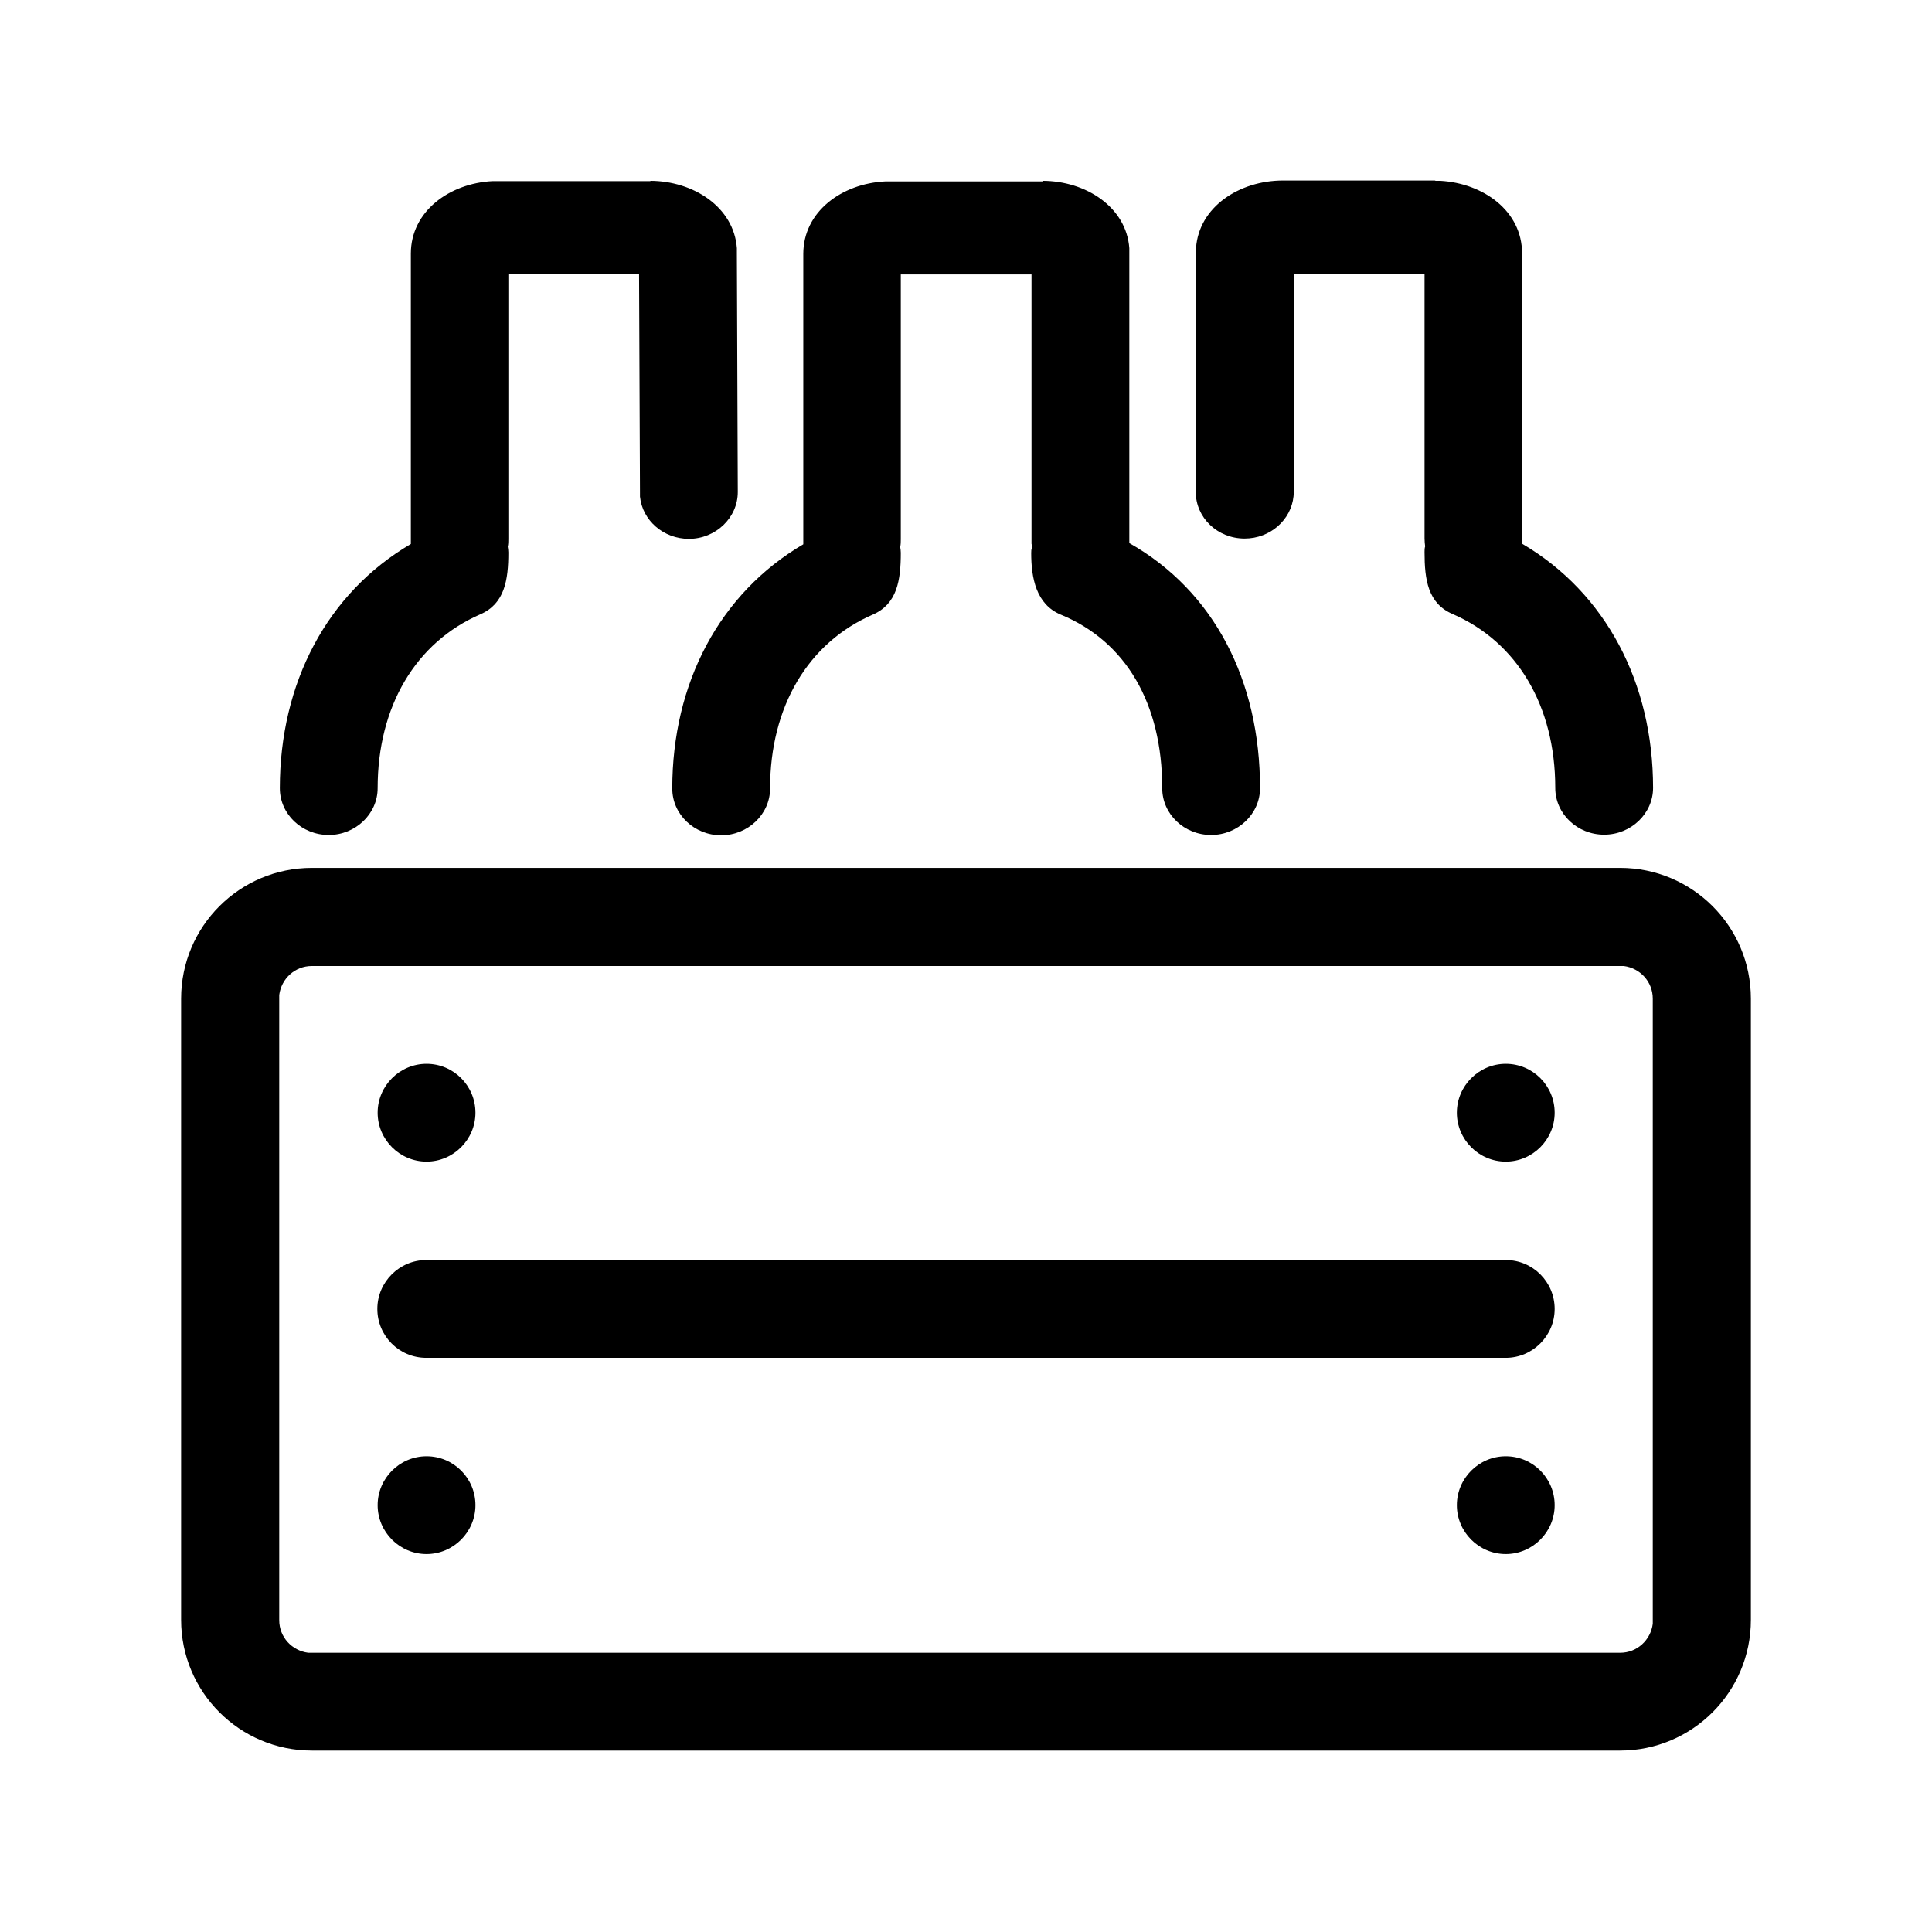
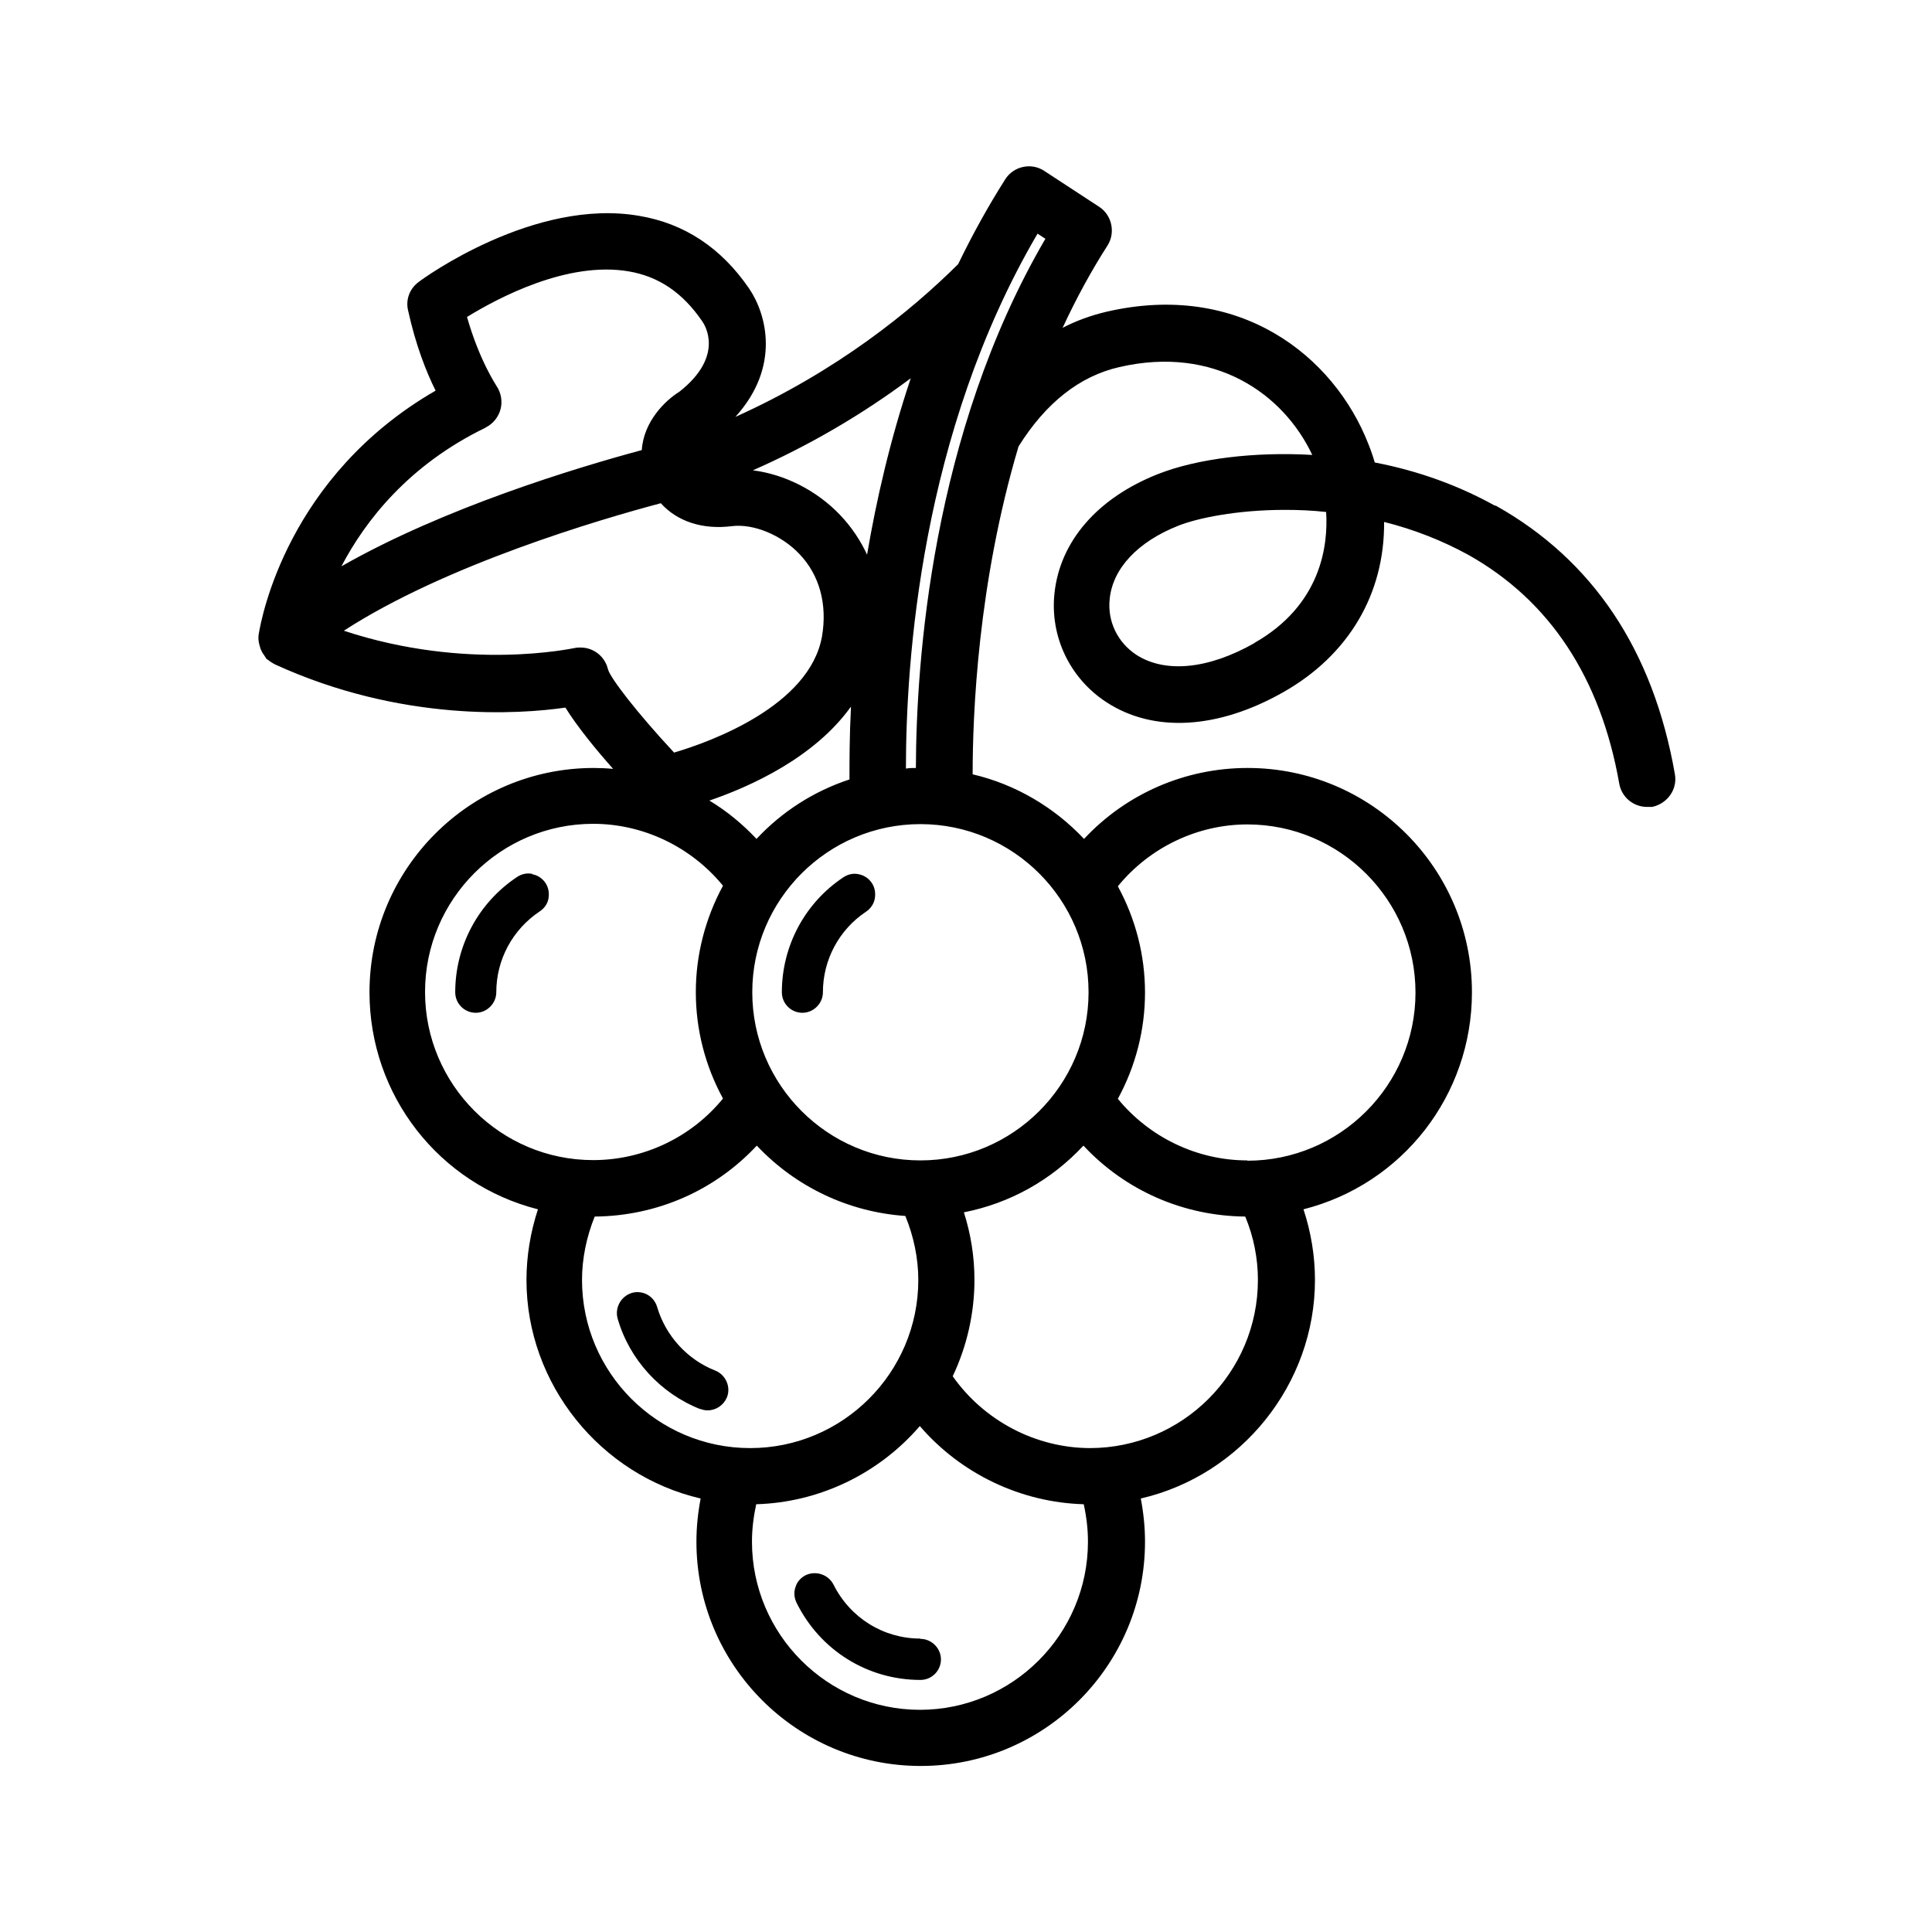
- <svg xmlns="http://www.w3.org/2000/svg" id="ap" viewBox="0 0 64 64">
-   <g id="aq">
-     <path id="ar" d="m53.67,28.75c2.39,0,4.33,1.94,4.33,4.33v20.58c0,2.39-1.94,4.33-4.33,4.33H10.33c-2.39,0-4.33-1.94-4.33-4.33v-20.58c0-2.39,1.94-4.33,4.33-4.33h43.33Zm0,3.25H10.33c-.56,0-1.01.42-1.08.96v.13s0,20.58,0,20.58c0,.56.42,1.01.96,1.08h.13s43.33,0,43.33,0c.56,0,1.01-.42,1.08-.96v-.13s0-20.58,0-20.58c0-.56-.42-1.01-.96-1.08h-.13Zm-3.79,16.24c.9,0,1.62.73,1.62,1.62s-.73,1.62-1.62,1.62-1.62-.73-1.62-1.62.73-1.62,1.62-1.62Zm-35.75,0c.9,0,1.62.73,1.62,1.62s-.73,1.62-1.62,1.62-1.62-.73-1.62-1.62.73-1.62,1.62-1.62Zm35.75-6.5c.9,0,1.62.73,1.62,1.62s-.73,1.62-1.62,1.62H14.12c-.9,0-1.62-.73-1.62-1.62s.73-1.62,1.62-1.62h35.75Zm-35.75-6.5c.9,0,1.62.73,1.62,1.62s-.73,1.62-1.62,1.62-1.62-.73-1.62-1.62.73-1.62,1.62-1.62Zm35.75,0c.9,0,1.62.73,1.62,1.62s-.73,1.62-1.62,1.62-1.62-.73-1.62-1.62.73-1.62,1.62-1.62Zm-15.35-29.25c1.44,0,2.78.87,2.88,2.23v.17s0,9.46,0,9.46v.14c2.81,1.59,4.33,4.56,4.33,8.12,0,.85-.73,1.55-1.62,1.55s-1.62-.69-1.62-1.55c0-2.8-1.2-4.86-3.36-5.75-.82-.34-.98-1.22-.98-2.04,0-.06,0-.13.03-.18,0-.04-.01-.09-.02-.13v-.15s0-8.77,0-8.77h-4.33v8.77c0,.09,0,.17-.02.26.01.06.02.12.02.19,0,.91-.12,1.7-.93,2.05-2.14.93-3.4,3.05-3.4,5.76,0,.85-.73,1.55-1.62,1.55s-1.62-.69-1.62-1.55c0-3.48,1.56-6.46,4.34-8.09,0,0,0,0,0-.01v-.15s0-9.46,0-9.46c0-1.4,1.28-2.33,2.71-2.4h.18s5.06,0,5.06,0Zm-13,0c1.44,0,2.78.87,2.88,2.23v.17s.03,7.91.03,7.91c0,.85-.73,1.55-1.62,1.55-.84,0-1.54-.61-1.62-1.4v-.15s-.03-7.22-.03-7.22h-4.33v8.77c0,.09,0,.17-.02.26.01.06.02.12.02.19,0,.91-.12,1.7-.93,2.05-2.14.93-3.4,3.05-3.4,5.76,0,.85-.73,1.55-1.62,1.55s-1.62-.69-1.62-1.55c0-3.48,1.56-6.46,4.34-8.09,0,0,0,0,0-.01v-.15s0-9.46,0-9.46c0-1.4,1.28-2.33,2.71-2.4h.18s5.06,0,5.06,0Zm26,0h.18c1.43.08,2.71,1,2.71,2.4v9.61s0,0,0,.01c2.78,1.63,4.34,4.62,4.34,8.09,0,.85-.73,1.55-1.62,1.55s-1.62-.69-1.62-1.55c0-2.71-1.26-4.83-3.4-5.76-.82-.35-.93-1.14-.93-2.05,0-.07,0-.13.02-.19-.01-.08-.02-.17-.02-.26v-8.77h-4.33v7.22s-.01.15-.01.15c-.08.78-.77,1.4-1.62,1.4-.9,0-1.62-.69-1.62-1.55v-7.91s.01-.17.01-.17c.1-1.36,1.44-2.23,2.88-2.23h5.06Z" style="fill-rule:evenodd;" />
-   </g>
+ <svg xmlns="http://www.w3.org/2000/svg" id="d" viewBox="0 0 64 64">
+   <path d="m49.52,16.75c-1.19-.66-2.52-1.15-3.98-1.43-.06-.21-.13-.41-.21-.61-1.14-2.92-4.27-5.41-8.69-4.38-.5.12-.98.29-1.44.53.45-.97.95-1.89,1.49-2.73.27-.43.14-1.01-.28-1.28l-1.82-1.19c-.21-.14-.46-.18-.7-.13-.24.05-.46.2-.59.41-.56.88-1.07,1.8-1.56,2.81-1.55,1.54-4,3.54-7.38,5.06,1.5-1.65,1.04-3.4.45-4.26-.92-1.34-2.14-2.15-3.64-2.4-3.47-.6-7.15,2.07-7.3,2.19-.3.22-.44.59-.35.95.25,1.14.6,2.03.91,2.65-4.9,2.83-5.77,7.52-5.86,8.07-.02.11-.01.22.02.34l.04.14c.03.07.06.14.11.2l.09.14.05.03s.1.08.16.11l.07.04c4.2,1.92,8.1,1.65,9.62,1.43.39.63,1.02,1.4,1.58,2.03-.21-.02-.43-.03-.64-.03-4.1,0-7.43,3.33-7.43,7.43,0,3.42,2.31,6.36,5.58,7.19-.25.76-.38,1.56-.38,2.34,0,3.45,2.45,6.47,5.77,7.24-.09.47-.14.95-.14,1.43,0,4.1,3.33,7.43,7.43,7.43s7.43-3.33,7.43-7.43c0-.48-.05-.96-.14-1.43,3.33-.77,5.77-3.79,5.77-7.24,0-.79-.13-1.58-.38-2.34,3.27-.83,5.58-3.77,5.58-7.19,0-4.1-3.33-7.43-7.43-7.43-2.07,0-4.02.85-5.42,2.35-1-1.06-2.28-1.81-3.69-2.14,0-2,.17-6.32,1.52-10.86.9-1.44,2.02-2.33,3.34-2.63,3.16-.73,5.44.89,6.39,2.91-1.91-.11-3.8.12-5.1.63-2.01.79-3.26,2.23-3.44,3.96-.15,1.43.51,2.81,1.72,3.6,1.56,1.02,3.69.9,5.86-.33,2.17-1.23,3.36-3.26,3.34-5.64,1,.25,1.93.62,2.79,1.09,2.69,1.51,4.38,4.06,5,7.58.08.45.47.77.92.77h.17c.51-.11.85-.59.75-1.1-.72-4.1-2.72-7.08-5.93-8.88Zm-7.96,4.55h0c-1.53.87-2.96,1.01-3.92.39-.62-.41-.96-1.11-.88-1.85.1-1.01.93-1.89,2.26-2.42.62-.25,1.93-.53,3.55-.53.46,0,.91.02,1.36.07.07,1.1-.16,3.08-2.38,4.34Zm-11.08,35.34c-3.07,0-5.57-2.5-5.57-5.57,0-.41.05-.82.14-1.24,2.09-.06,4.06-1.01,5.42-2.59,1.36,1.58,3.34,2.53,5.43,2.59.09.41.14.82.14,1.24,0,3.07-2.5,5.57-5.57,5.57ZM16.09,14.16h0c.24-.12.42-.34.49-.6.07-.26.02-.55-.13-.77-.02-.04-.57-.85-.98-2.29,1.01-.62,3.32-1.86,5.36-1.51.99.17,1.78.7,2.43,1.65.08.11.76,1.15-.76,2.34-.47.29-1.18.99-1.24,1.93-2.19.59-6.55,1.91-9.95,3.85.79-1.51,2.23-3.36,4.77-4.59Zm13.92,11.29c0-3.5.48-11.09,4.36-17.71l.26.17c-3.78,6.47-4.28,14.05-4.29,17.53-.11,0-.21,0-.33.02Zm-1.82-2.03c-.05.95-.05,1.77-.05,2.4-1.18.39-2.23,1.06-3.08,1.97-.46-.49-.98-.92-1.56-1.27,1.37-.47,3.47-1.42,4.68-3.1Zm.54-5.03c-.22-.48-.52-.93-.9-1.33-.78-.82-1.85-1.35-2.89-1.48,1.86-.82,3.61-1.84,5.23-3.05-.68,2.03-1.14,4.03-1.45,5.86Zm-17.35,2.51c3.37-2.19,8.51-3.7,10.51-4.23.55.61,1.39.88,2.35.76.72-.09,1.64.29,2.24.92.67.7.93,1.67.75,2.73-.41,2.31-3.71,3.5-4.9,3.85-1.23-1.32-2.12-2.48-2.19-2.76-.1-.42-.47-.72-.91-.72-.07,0-.13,0-.21.02-.04,0-3.54.78-7.64-.58Zm11.67,11.97c0,1.23.31,2.44.9,3.52-1.05,1.29-2.64,2.04-4.3,2.04-3.07,0-5.57-2.5-5.57-5.57s2.5-5.57,5.57-5.57c1.66,0,3.24.76,4.3,2.05-.59,1.09-.9,2.3-.9,3.52Zm-3.34,7.43c2.05-.02,3.97-.86,5.36-2.35,1.29,1.37,3.04,2.2,4.92,2.33.28.68.43,1.41.43,2.12,0,3.07-2.5,5.57-5.57,5.57s-5.57-2.5-5.57-5.57c0-.71.15-1.43.42-2.1Zm16.41,7.67c-1.8,0-3.52-.9-4.56-2.38.47-.99.72-2.09.72-3.19,0-.77-.12-1.52-.35-2.24,1.52-.3,2.89-1.06,3.96-2.21,1.39,1.49,3.31,2.33,5.36,2.35.28.67.42,1.39.42,2.1,0,3.07-2.5,5.57-5.57,5.57Zm5.2-9.53c-1.66,0-3.24-.76-4.29-2.04.59-1.08.9-2.29.9-3.52s-.31-2.44-.9-3.52c1.05-1.29,2.64-2.05,4.29-2.05,3.07,0,5.57,2.5,5.57,5.57s-2.5,5.57-5.57,5.57Zm-10.83,0c-3.07,0-5.57-2.5-5.57-5.57s2.5-5.57,5.57-5.57,5.57,2.5,5.57,5.57-2.5,5.57-5.57,5.57Z" />
+   <path d="m30.49,54.28c-1.23,0-2.33-.69-2.88-1.79-.17-.33-.58-.47-.92-.31-.16.08-.29.22-.34.4-.06.17-.04.36.04.52.78,1.57,2.35,2.55,4.1,2.55.38,0,.68-.31.68-.68s-.31-.68-.68-.68Z" />
+   <path d="m23.19,46.67c.08.03.16.05.25.05.28,0,.53-.17.64-.43.14-.35-.04-.75-.39-.89-.92-.36-1.64-1.15-1.92-2.1-.05-.17-.16-.32-.32-.41-.16-.09-.35-.11-.52-.06-.36.11-.57.49-.47.85.39,1.36,1.42,2.48,2.74,3Z" />
+   <path d="m17.64,28.95c-.18-.04-.36,0-.51.1-1.28.85-2.05,2.28-2.05,3.82,0,.38.31.68.68.68s.68-.31.68-.68c0-1.08.54-2.08,1.44-2.68.15-.1.26-.25.29-.43s0-.36-.1-.51c-.1-.15-.26-.26-.44-.29Z" />
+   <path d="m28.45,28.96c-.18-.04-.36,0-.51.1-1.28.85-2.04,2.28-2.04,3.81,0,.38.31.68.68.68s.68-.31.68-.68c0-1.07.53-2.07,1.43-2.67.15-.1.26-.26.29-.44s0-.36-.1-.51c-.1-.15-.26-.26-.44-.29Z" />
</svg>
